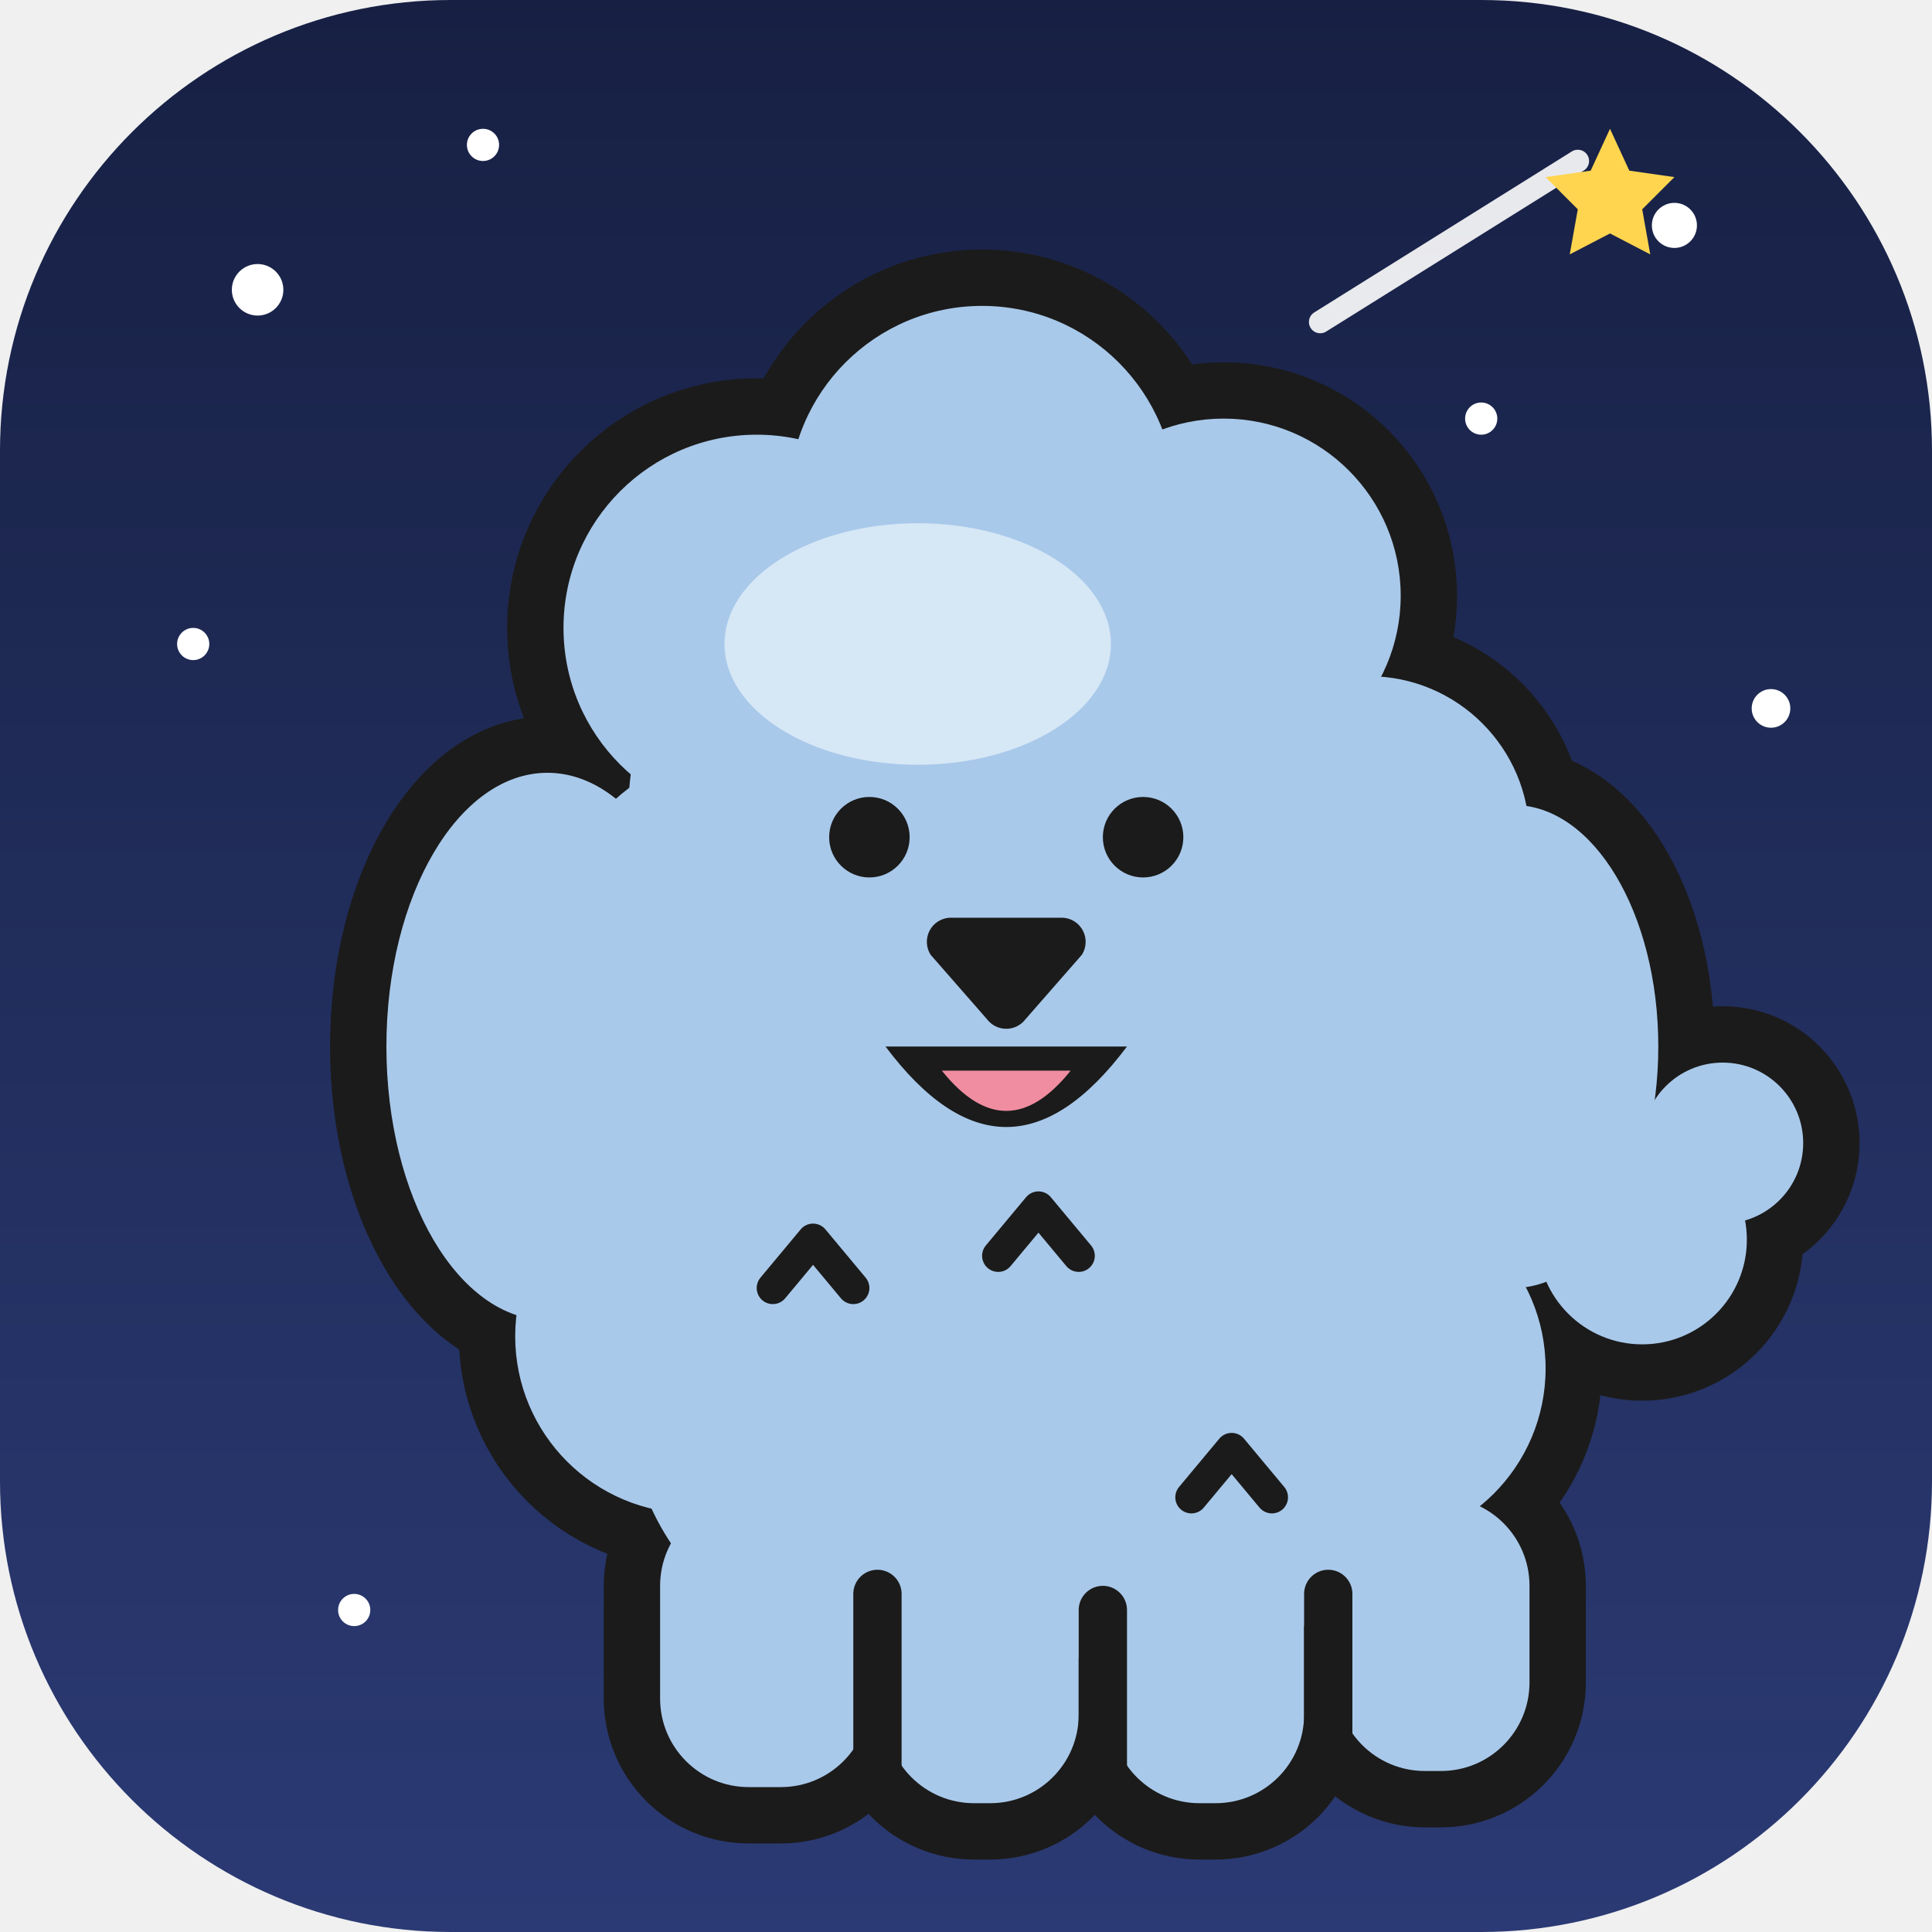
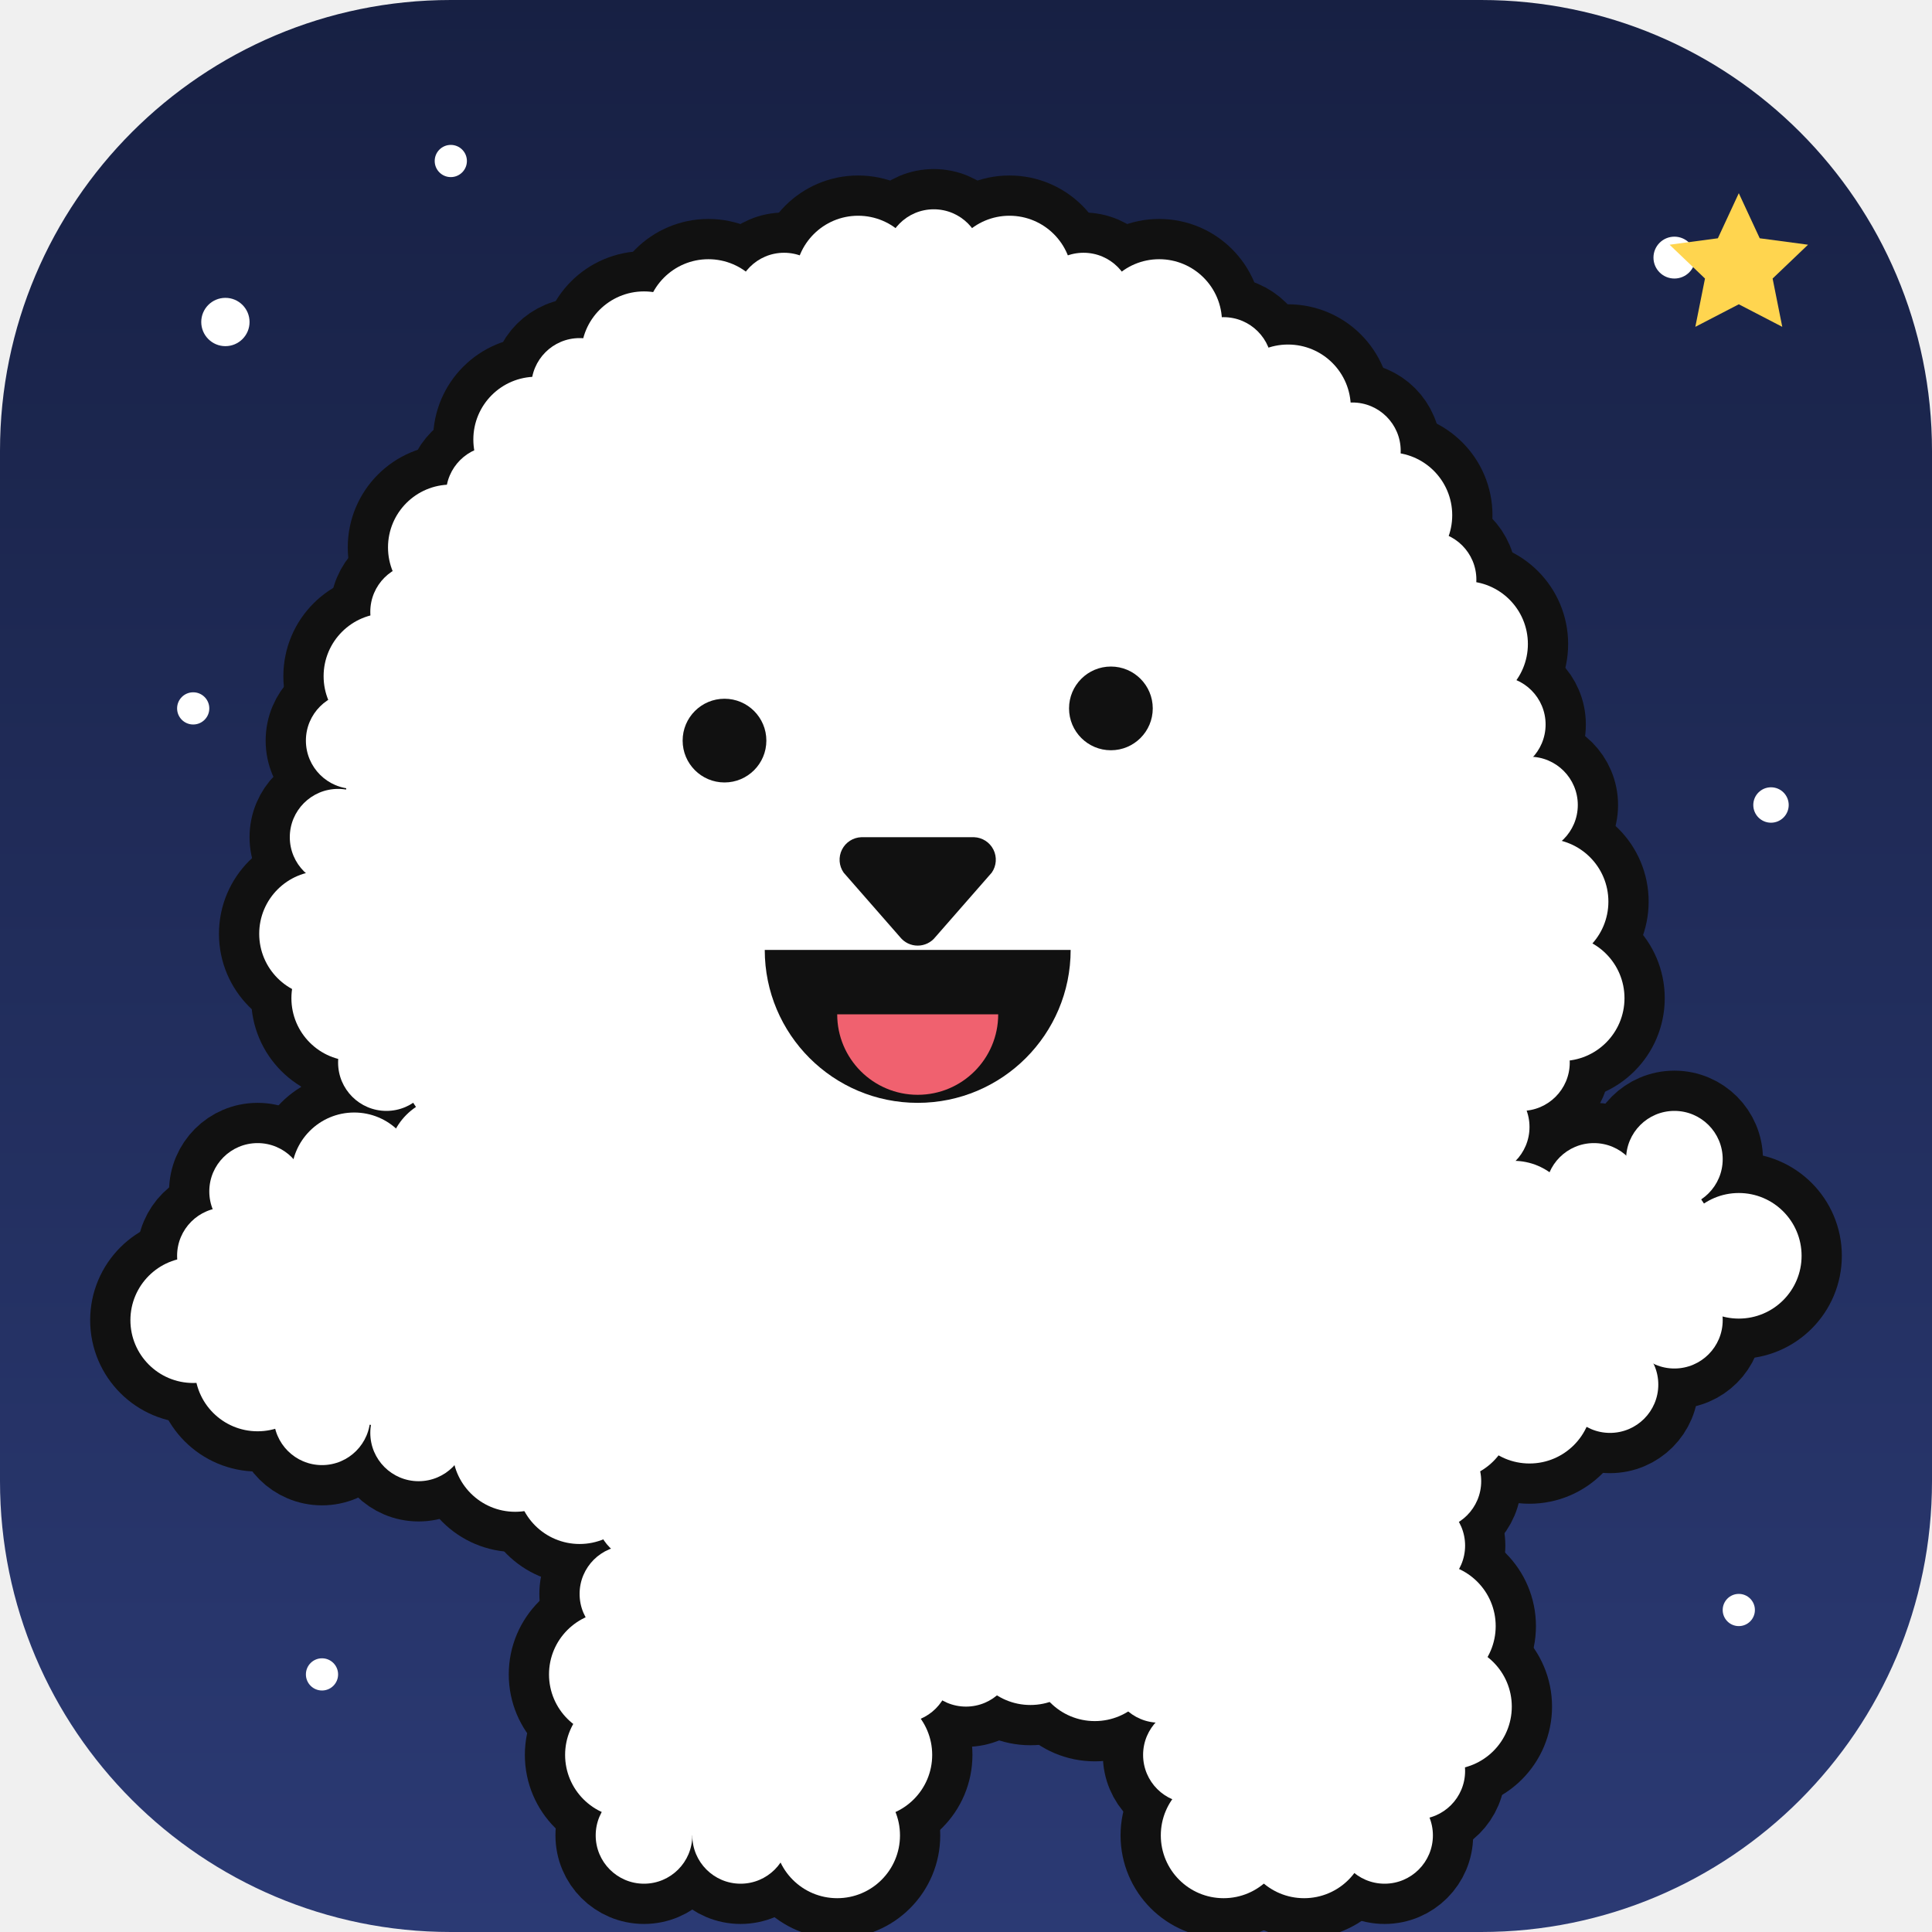
<svg xmlns="http://www.w3.org/2000/svg" viewBox="0 0 120 120">
  <defs>
    <linearGradient id="sky" x1="0" y1="0" x2="0" y2="1">
      <stop offset="0" stop-color="#172043" />
      <stop offset="1" stop-color="#2b3a74" />
    </linearGradient>
-     <g id="shape">
-       <circle cx="58" cy="44" r="24" />
-       <circle cx="42" cy="32" r="12" />
-       <circle cx="56" cy="24" r="12" />
-       <circle cx="71" cy="30" r="11" />
-       <circle cx="80" cy="45" r="10" />
-       <circle cx="40" cy="50" r="10" />
-       <ellipse cx="29" cy="58" rx="10" ry="17" />
-       <circle cx="36" cy="60" r="9" />
-       <ellipse cx="89" cy="58" rx="9" ry="15" />
-       <circle cx="82" cy="60" r="9" />
-       <rect x="34" y="60" width="50" height="36" rx="16" />
-       <circle cx="38" cy="76" r="11" />
-       <circle cx="80" cy="78" r="11" />
-       <rect x="40" y="80" width="42" height="14" />
-       <rect x="36" y="86" width="13" height="18" rx="5.5" />
-       <rect x="50" y="88" width="12" height="17" rx="5.5" />
-       <rect x="64" y="88" width="12" height="17" rx="5.5" />
-       <rect x="78" y="86" width="12" height="17" rx="5.5" />
-       <circle cx="97" cy="70" r="6.5" />
-       <circle cx="102" cy="64" r="5" />
+     <g id="blobs">
+       <polygon points="46,16 60,12 74,16 86,24 93,36 97,46 99,58 94,66 96,72 106,68 110,74 102,82 92,84 90,92 92,102 88,110 78,110 74,100 66,98 58,100 54,110 42,110 40,100 42,90 34,86 22,84 14,78 18,70 30,68 26,62 22,54 24,42 30,30 38,20" />
+       <circle cx="46" cy="16" r="3.9" />
+       <circle cx="50.7" cy="14.7" r="3" />
+       <circle cx="55.3" cy="13.3" r="3.9" />
+       <circle cx="60" cy="12" r="3" />
+       <circle cx="64.7" cy="13.3" r="3.9" />
+       <circle cx="69.3" cy="14.7" r="3" />
+       <circle cx="74" cy="16" r="3.9" />
+       <circle cx="78" cy="18.7" r="3" />
+       <circle cx="82" cy="21.3" r="3.9" />
+       <circle cx="86" cy="24" r="3" />
+       <circle cx="88.3" cy="28" r="3.9" />
+       <circle cx="90.7" cy="32" r="3" />
+       <circle cx="93" cy="36" r="3.9" />
+       <circle cx="95" cy="41" r="3" />
+       <circle cx="97" cy="46" r="3" />
+       <circle cx="98" cy="52" r="3.9" />
+       <circle cx="99" cy="58" r="3.9" />
+       <circle cx="96.5" cy="62" r="3" />
+       <circle cx="94" cy="66" r="3" />
+       <circle cx="96" cy="72" r="3.9" />
+       <circle cx="101" cy="70" r="3" />
+       <circle cx="106" cy="68" r="3" />
+       <circle cx="110" cy="74" r="3.9" />
+       <circle cx="106" cy="78" r="3" />
+       <circle cx="102" cy="82" r="3" />
+       <circle cx="97" cy="83" r="3.9" />
+       <circle cx="92" cy="84" r="3.9" />
+       <circle cx="91" cy="88" r="3" />
+       <circle cx="90" cy="92" r="3" />
+       <circle cx="91" cy="97" r="3.9" />
+       <circle cx="92" cy="102" r="3.9" />
+       <circle cx="90" cy="106" r="3" />
+       <circle cx="88" cy="110" r="3" />
+       <circle cx="83" cy="110" r="3.9" />
+       <circle cx="78" cy="110" r="3.9" />
+       <circle cx="76" cy="105" r="3" />
+       <circle cx="74" cy="100" r="3" />
+       <circle cx="70" cy="99" r="3.9" />
+       <circle cx="66" cy="98" r="3.9" />
+       <circle cx="62" cy="99" r="3" />
+       <circle cx="58" cy="100" r="3" />
+       <circle cx="56" cy="105" r="3.9" />
+       <circle cx="54" cy="110" r="3.9" />
+       <circle cx="48" cy="110" r="3" />
+       <circle cx="42" cy="110" r="3" />
+       <circle cx="41" cy="105" r="3.9" />
+       <circle cx="40" cy="100" r="3.9" />
+       <circle cx="41" cy="95" r="3" />
+       <circle cx="42" cy="90" r="3" />
+       <circle cx="38" cy="88" r="3.9" />
+       <circle cx="34" cy="86" r="3.9" />
+       <circle cx="28" cy="85" r="3" />
+       <circle cx="22" cy="84" r="3" />
+       <circle cx="18" cy="81" r="3.9" />
+       <circle cx="14" cy="78" r="3.9" />
+       <circle cx="16" cy="74" r="3" />
+       <circle cx="18" cy="70" r="3" />
+       <circle cx="24" cy="69" r="3.9" />
+       <circle cx="30" cy="68" r="3.9" />
+       <circle cx="26" cy="62" r="3" />
+       <circle cx="24" cy="58" r="3.9" />
+       <circle cx="22" cy="54" r="3.9" />
+       <circle cx="23" cy="48" r="3" />
+       <circle cx="24" cy="42" r="3" />
+       <circle cx="26" cy="38" r="3.9" />
+       <circle cx="28" cy="34" r="3" />
+       <circle cx="30" cy="30" r="3.9" />
+       <circle cx="32.7" cy="26.7" r="3" />
+       <circle cx="35.3" cy="23.3" r="3.9" />
+       <circle cx="38" cy="20" r="3" />
+       <circle cx="42" cy="18" r="3.9" />
    </g>
  </defs>
  <rect width="120" height="120" rx="28" fill="url(#sky)" />
  <g fill="#fff">
-     <circle cx="16" cy="18" r="1.6" />
-     <circle cx="30" cy="9" r="1" />
-     <circle cx="104" cy="14" r="1.4" />
-     <circle cx="92" cy="26" r="1" />
-     <circle cx="12" cy="40" r="1" />
-     <circle cx="110" cy="44" r="1.2" />
-     <circle cx="22" cy="100" r="1" />
+     <circle cx="14" cy="20" r="1.5" />
+     <circle cx="28" cy="10" r="1" />
+     <circle cx="104" cy="16" r="1.3" />
+     <circle cx="12" cy="44" r="1" />
+     <circle cx="110" cy="50" r="1.1" />
+     <circle cx="20" cy="104" r="1" />
+     <circle cx="108" cy="100" r="1" />
  </g>
-   <path d="M98 10l-16 10" stroke="#fff" stroke-width="1.4" stroke-linecap="round" opacity=".9" />
-   <path d="M100 8l1.2 2.6 2.8.4-2 2 .5 2.8-2.5-1.3-2.5 1.3.5-2.8-2-2 2.8-.4z" fill="#ffd54f" />
-   <g id="pup" transform="translate(5 7)">
-     <use href="#shape" fill="#1b1b1b" stroke="#1b1b1b" stroke-width="7" stroke-linejoin="round" />
-     <use href="#shape" fill="#a9c9ea" />
-     <g stroke="#1b1b1b" stroke-width="3" stroke-linecap="round">
-       <path d="M49.5 92v11M63.5 93v10M77.5 92v11" />
+   <path d="M108 12l1.3 2.8 3 .4-2.2 2.1.6 3-2.7-1.4-2.7 1.4.6-3-2.2-2.1 3-.4z" fill="#ffd54f" />
+   <g id="pup" transform="translate(-2 4)">
+     <use href="#blobs" fill="#111" stroke="#111" stroke-width="5" stroke-linejoin="round" />
+     <use href="#blobs" fill="#fff" />
+     <g fill="#111">
+       <circle cx="47" cy="42" r="2.6" />
+       <circle cx="71" cy="40" r="2.6" />
+       <path d="M55.5 48h7a1.4 1.4 0 0 1 1.1 2.2l-3.5 4a1.4 1.4 0 0 1-2.2 0l-3.5-4a1.4 1.4 0 0 1 1.1-2.2z" />
+       <path d="M49.5 55h19a9.5 9.5 0 0 1-19 0z" />
    </g>
-     <ellipse cx="52" cy="33" rx="12" ry="7.5" fill="#d6e7f6" />
-     <g fill="#1b1b1b">
-       <circle cx="49" cy="45" r="2.5" />
-       <circle cx="66" cy="45" r="2.5" />
-       <path d="M54 50h7a1.5 1.5 0 0 1 1.2 2.3l-3.5 4a1.5 1.5 0 0 1-2.4 0l-3.5-4A1.5 1.5 0 0 1 54 50z" />
-       <path d="M50 58q7.5 10 15 0z" />
-     </g>
-     <path d="M53.5 59.5q4 5 8 0z" fill="#f08da0" />
-     <g fill="none" stroke="#1b1b1b" stroke-width="2" stroke-linecap="round" stroke-linejoin="round">
-       <path d="M43 73l2.5-3 2.5 3M69 86l2.5-3 2.5 3M57 71l2.5-3 2.5 3" />
-     </g>
+     <path d="M54 59h10a5 5 0 0 1-10 0z" fill="#f0616f" />
  </g>
</svg>
